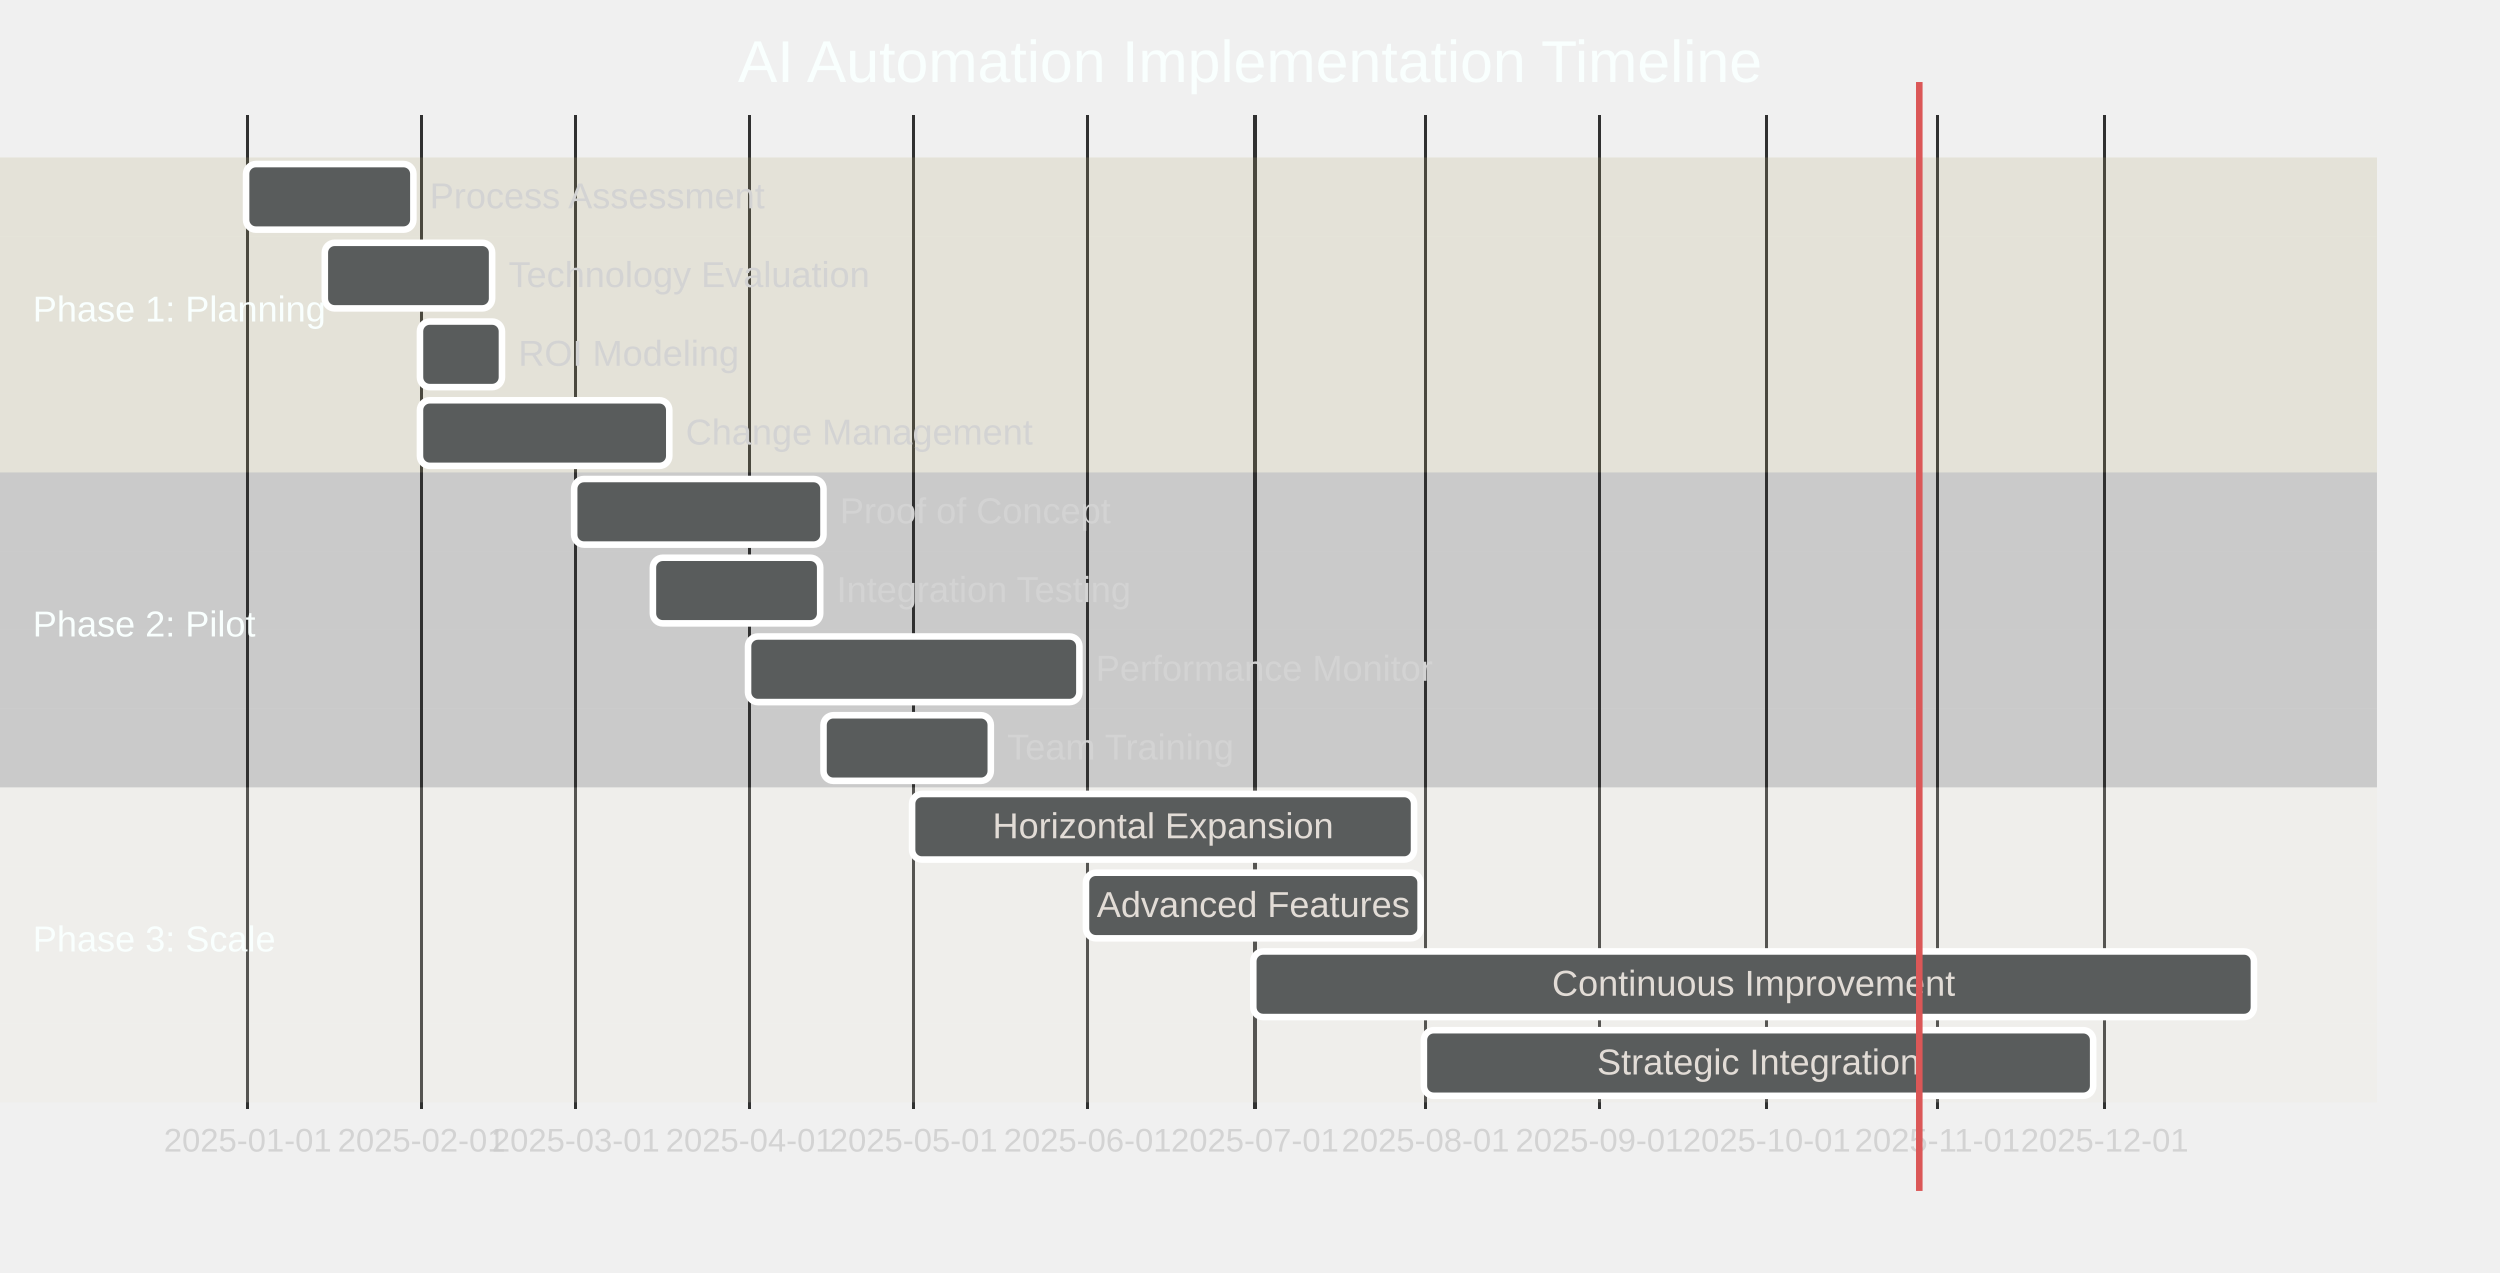
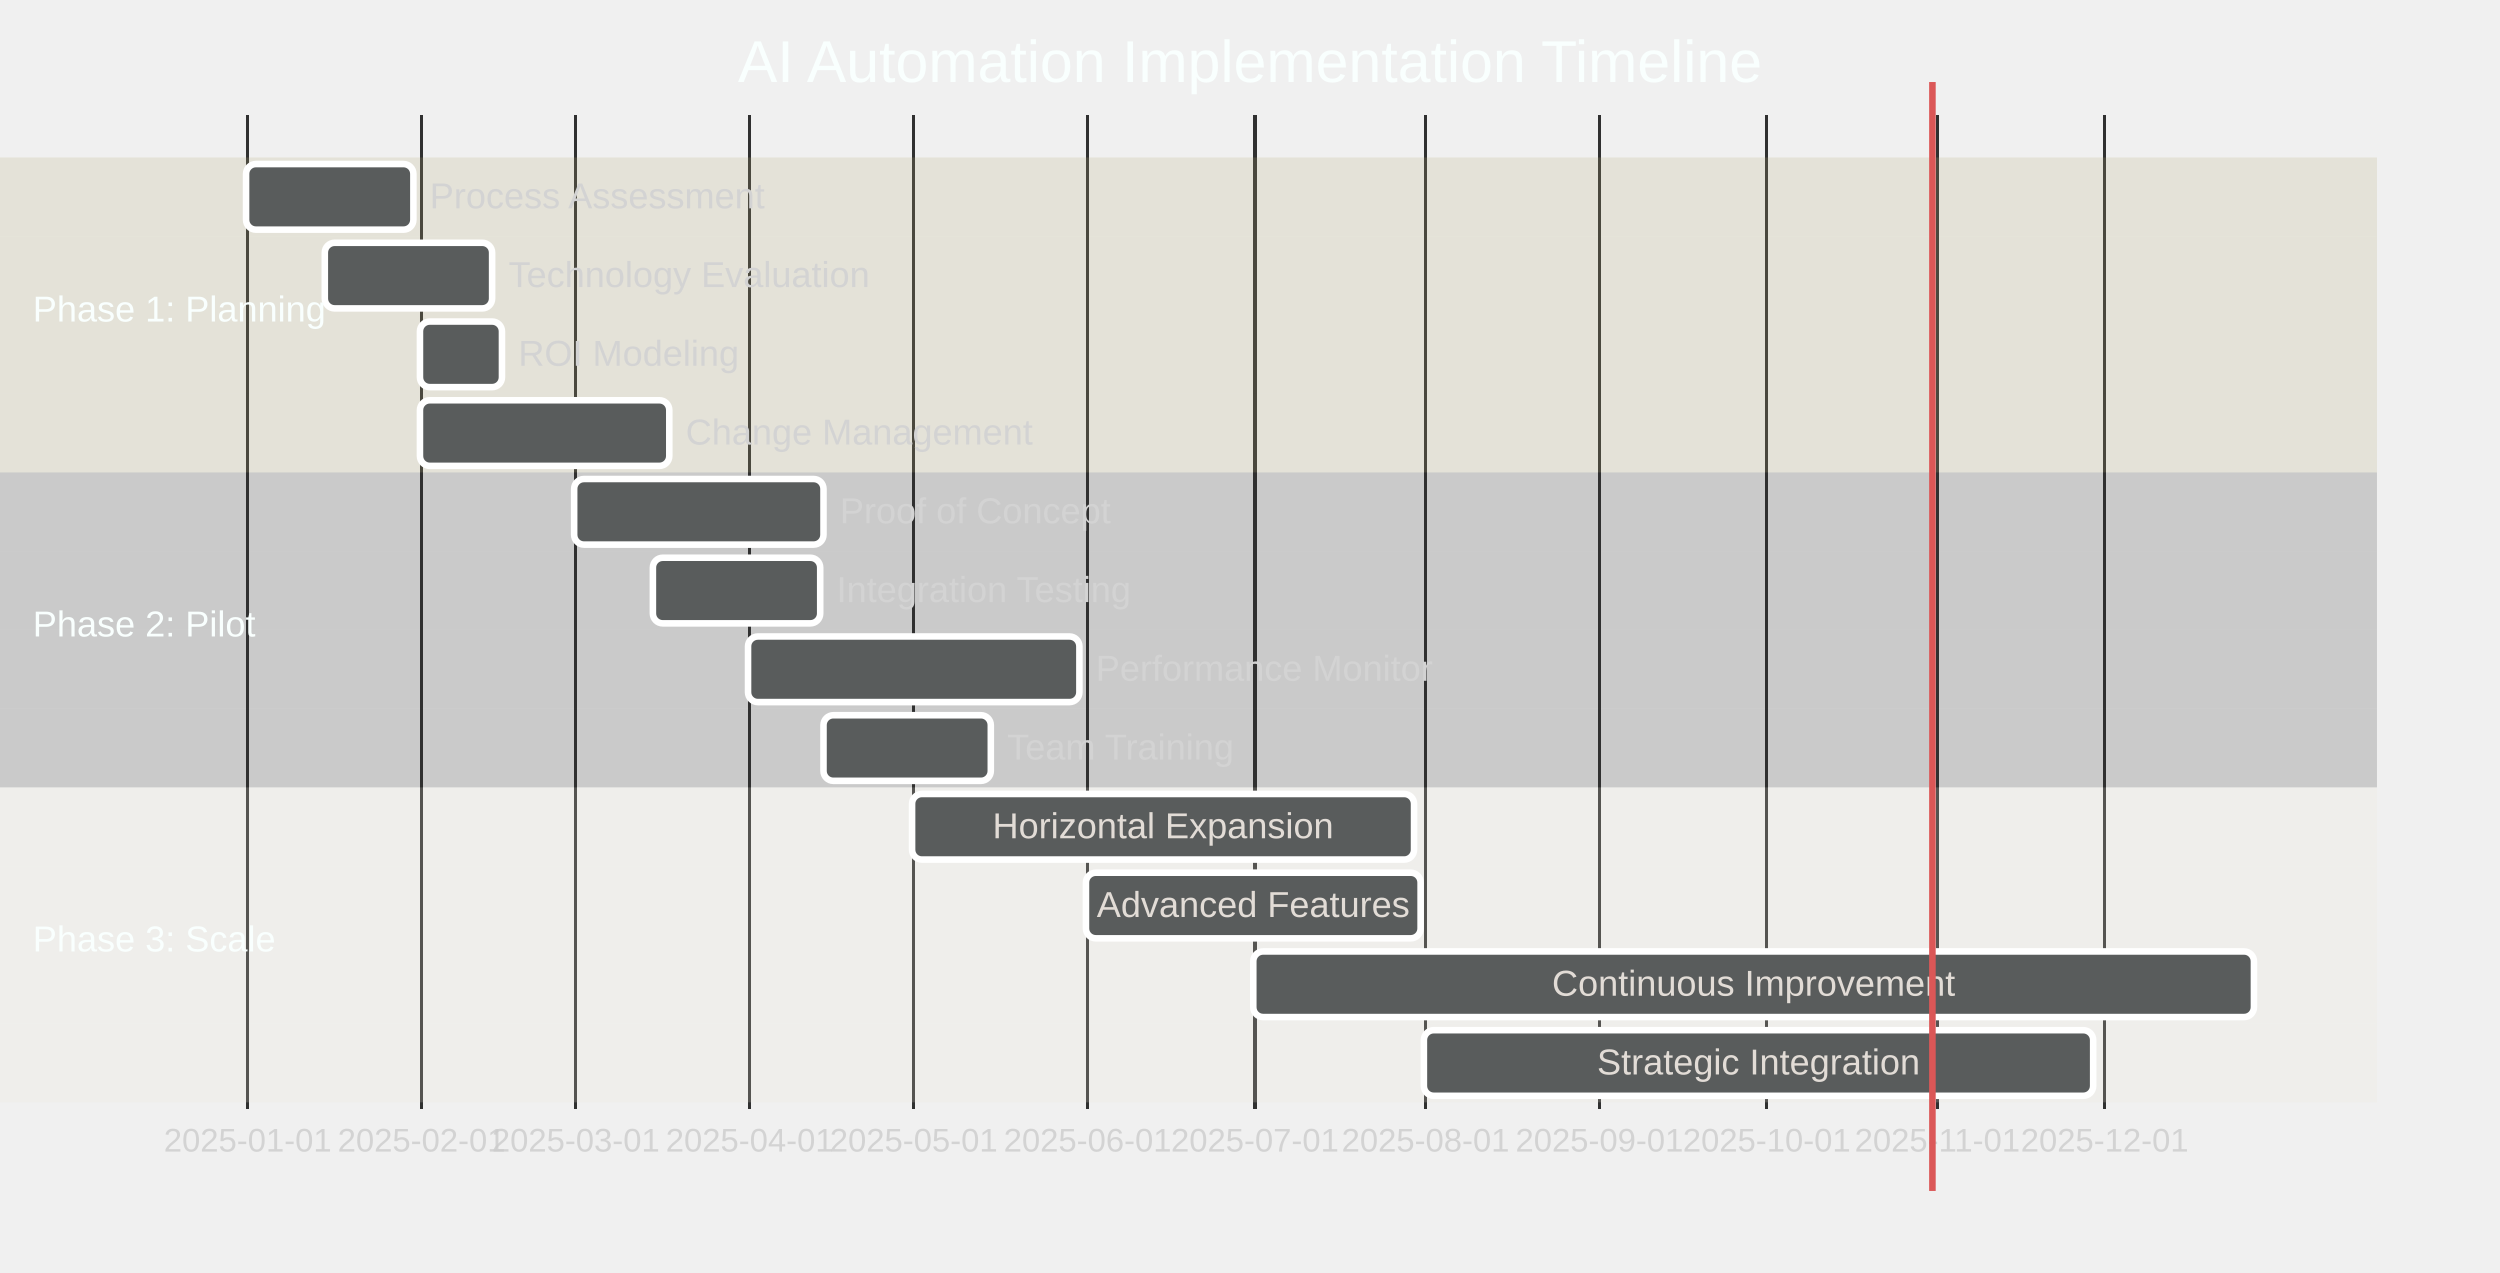
<svg xmlns="http://www.w3.org/2000/svg" aria-roledescription="gantt" role="graphics-document document" style="max-width: 762px; background-color: transparent;" viewBox="0 0 762 388" width="100%" id="my-svg">
  <style>#my-svg{font-family:"trebuchet ms",verdana,arial,sans-serif;font-size:16px;fill:#ccc;}#my-svg .error-icon{fill:#a44141;}#my-svg .error-text{fill:#ddd;stroke:#ddd;}#my-svg .edge-thickness-normal{stroke-width:2px;}#my-svg .edge-thickness-thick{stroke-width:3.5px;}#my-svg .edge-pattern-solid{stroke-dasharray:0;}#my-svg .edge-pattern-dashed{stroke-dasharray:3;}#my-svg .edge-pattern-dotted{stroke-dasharray:2;}#my-svg .marker{fill:lightgrey;stroke:lightgrey;}#my-svg .marker.cross{stroke:lightgrey;}#my-svg svg{font-family:"trebuchet ms",verdana,arial,sans-serif;font-size:16px;}#my-svg .mermaid-main-font{font-family:var(--mermaid-font-family, "trebuchet ms", verdana, arial, sans-serif);}#my-svg .exclude-range{fill:hsl(52.941, 28.814%, 48.431%);}#my-svg .section{stroke:none;opacity:0.2;}#my-svg .section0{fill:hsl(52.941, 28.814%, 58.431%);}#my-svg .section2{fill:#EAE8D9;}#my-svg .section1,#my-svg .section3{fill:#333;opacity:0.2;}#my-svg .sectionTitle0{fill:#F9FFFE;}#my-svg .sectionTitle1{fill:#F9FFFE;}#my-svg .sectionTitle2{fill:#F9FFFE;}#my-svg .sectionTitle3{fill:#F9FFFE;}#my-svg .sectionTitle{text-anchor:start;font-family:var(--mermaid-font-family, "trebuchet ms", verdana, arial, sans-serif);}#my-svg .grid .tick{stroke:lightgrey;opacity:0.8;shape-rendering:crispEdges;}#my-svg .grid .tick text{font-family:"trebuchet ms",verdana,arial,sans-serif;fill:#ccc;}#my-svg .grid path{stroke-width:0;}#my-svg .today{fill:none;stroke:#DB5757;stroke-width:2px;}#my-svg .task{stroke-width:2;}#my-svg .taskText{text-anchor:middle;font-family:var(--mermaid-font-family, "trebuchet ms", verdana, arial, sans-serif);}#my-svg .taskTextOutsideRight{fill:hsl(28.571, 17.355%, 86.275%);text-anchor:start;font-family:var(--mermaid-font-family, "trebuchet ms", verdana, arial, sans-serif);}#my-svg .taskTextOutsideLeft{fill:hsl(28.571, 17.355%, 86.275%);text-anchor:end;}#my-svg .task.clickable{cursor:pointer;}#my-svg .taskText.clickable{cursor:pointer;fill:#003163!important;font-weight:bold;}#my-svg .taskTextOutsideLeft.clickable{cursor:pointer;fill:#003163!important;font-weight:bold;}#my-svg .taskTextOutsideRight.clickable{cursor:pointer;fill:#003163!important;font-weight:bold;}#my-svg .taskText0,#my-svg .taskText1,#my-svg .taskText2,#my-svg .taskText3{fill:hsl(28.571, 17.355%, 86.275%);}#my-svg .task0,#my-svg .task1,#my-svg .task2,#my-svg .task3{fill:hsl(180, 1.587%, 35.353%);stroke:#ffffff;}#my-svg .taskTextOutside0,#my-svg .taskTextOutside2{fill:lightgrey;}#my-svg .taskTextOutside1,#my-svg .taskTextOutside3{fill:lightgrey;}#my-svg .active0,#my-svg .active1,#my-svg .active2,#my-svg .active3{fill:#81B1DB;stroke:#ffffff;}#my-svg .activeText0,#my-svg .activeText1,#my-svg .activeText2,#my-svg .activeText3{fill:hsl(28.571, 17.355%, 86.275%)!important;}#my-svg .done0,#my-svg .done1,#my-svg .done2,#my-svg .done3{stroke:grey;fill:lightgrey;stroke-width:2;}#my-svg .doneText0,#my-svg .doneText1,#my-svg .doneText2,#my-svg .doneText3{fill:hsl(28.571, 17.355%, 86.275%)!important;}#my-svg .crit0,#my-svg .crit1,#my-svg .crit2,#my-svg .crit3{stroke:#E83737;fill:#E83737;stroke-width:2;}#my-svg .activeCrit0,#my-svg .activeCrit1,#my-svg .activeCrit2,#my-svg .activeCrit3{stroke:#E83737;fill:#81B1DB;stroke-width:2;}#my-svg .doneCrit0,#my-svg .doneCrit1,#my-svg .doneCrit2,#my-svg .doneCrit3{stroke:#E83737;fill:lightgrey;stroke-width:2;cursor:pointer;shape-rendering:crispEdges;}#my-svg .milestone{transform:rotate(45deg) scale(0.8,0.8);}#my-svg .milestoneText{font-style:italic;}#my-svg .doneCritText0,#my-svg .doneCritText1,#my-svg .doneCritText2,#my-svg .doneCritText3{fill:hsl(28.571, 17.355%, 86.275%)!important;}#my-svg .activeCritText0,#my-svg .activeCritText1,#my-svg .activeCritText2,#my-svg .activeCritText3{fill:hsl(28.571, 17.355%, 86.275%)!important;}#my-svg .titleText{text-anchor:middle;font-size:18px;fill:#F9FFFE;font-family:var(--mermaid-font-family, "trebuchet ms", verdana, arial, sans-serif);}#my-svg :root{--mermaid-font-family:"trebuchet ms",verdana,arial,sans-serif;}</style>
  <g />
  <g text-anchor="middle" font-family="sans-serif" font-size="10" fill="none" transform="translate(75, 338)" class="grid">
    <path d="M0.5,-303V0.5H612.5V-303" stroke="currentColor" class="domain" />
    <g transform="translate(0.5,0)" opacity="1" class="tick">
      <line y2="-303" stroke="currentColor" />
      <text style="text-anchor: middle;" font-size="10" stroke="none" dy="1em" y="3" fill="#000">2025-01-01</text>
    </g>
    <g transform="translate(53.5,0)" opacity="1" class="tick">
      <line y2="-303" stroke="currentColor" />
      <text style="text-anchor: middle;" font-size="10" stroke="none" dy="1em" y="3" fill="#000">2025-02-01</text>
    </g>
    <g transform="translate(100.5,0)" opacity="1" class="tick">
      <line y2="-303" stroke="currentColor" />
      <text style="text-anchor: middle;" font-size="10" stroke="none" dy="1em" y="3" fill="#000">2025-03-01</text>
    </g>
    <g transform="translate(153.5,0)" opacity="1" class="tick">
      <line y2="-303" stroke="currentColor" />
      <text style="text-anchor: middle;" font-size="10" stroke="none" dy="1em" y="3" fill="#000">2025-04-01</text>
    </g>
    <g transform="translate(203.5,0)" opacity="1" class="tick">
      <line y2="-303" stroke="currentColor" />
      <text style="text-anchor: middle;" font-size="10" stroke="none" dy="1em" y="3" fill="#000">2025-05-01</text>
    </g>
    <g transform="translate(256.5,0)" opacity="1" class="tick">
      <line y2="-303" stroke="currentColor" />
      <text style="text-anchor: middle;" font-size="10" stroke="none" dy="1em" y="3" fill="#000">2025-06-01</text>
    </g>
    <g transform="translate(307.5,0)" opacity="1" class="tick">
      <line y2="-303" stroke="currentColor" />
      <text style="text-anchor: middle;" font-size="10" stroke="none" dy="1em" y="3" fill="#000">2025-07-01</text>
    </g>
    <g transform="translate(359.5,0)" opacity="1" class="tick">
      <line y2="-303" stroke="currentColor" />
      <text style="text-anchor: middle;" font-size="10" stroke="none" dy="1em" y="3" fill="#000">2025-08-01</text>
    </g>
    <g transform="translate(412.5,0)" opacity="1" class="tick">
      <line y2="-303" stroke="currentColor" />
      <text style="text-anchor: middle;" font-size="10" stroke="none" dy="1em" y="3" fill="#000">2025-09-01</text>
    </g>
    <g transform="translate(463.5,0)" opacity="1" class="tick">
      <line y2="-303" stroke="currentColor" />
      <text style="text-anchor: middle;" font-size="10" stroke="none" dy="1em" y="3" fill="#000">2025-10-01</text>
    </g>
    <g transform="translate(515.5,0)" opacity="1" class="tick">
      <line y2="-303" stroke="currentColor" />
      <text style="text-anchor: middle;" font-size="10" stroke="none" dy="1em" y="3" fill="#000">2025-11-01</text>
    </g>
    <g transform="translate(566.5,0)" opacity="1" class="tick">
      <line y2="-303" stroke="currentColor" />
      <text style="text-anchor: middle;" font-size="10" stroke="none" dy="1em" y="3" fill="#000">2025-12-01</text>
    </g>
  </g>
  <g>
    <rect class="section section0" height="24" width="724.5" y="48" x="0" />
    <rect class="section section0" height="24" width="724.5" y="72" x="0" />
    <rect class="section section0" height="24" width="724.5" y="96" x="0" />
    <rect class="section section0" height="24" width="724.5" y="120" x="0" />
    <rect class="section section1" height="24" width="724.5" y="144" x="0" />
    <rect class="section section1" height="24" width="724.5" y="168" x="0" />
    <rect class="section section1" height="24" width="724.5" y="192" x="0" />
    <rect class="section section1" height="24" width="724.5" y="216" x="0" />
    <rect class="section section2" height="24" width="724.5" y="240" x="0" />
    <rect class="section section2" height="24" width="724.5" y="264" x="0" />
    <rect class="section section2" height="24" width="724.5" y="288" x="0" />
    <rect class="section section2" height="24" width="724.5" y="312" x="0" />
  </g>
  <g>
    <rect class="task task0" transform-origin="100.5px 60px" height="20" width="51" y="50" x="75" ry="3" rx="3" id="task1" />
    <rect class="task task0" transform-origin="124.5px 84px" height="20" width="51" y="74" x="99" ry="3" rx="3" id="task2" />
    <rect class="task task0" transform-origin="140.5px 108px" height="20" width="25" y="98" x="128" ry="3" rx="3" id="task3" />
    <rect class="task task0" transform-origin="166px 132px" height="20" width="76" y="122" x="128" ry="3" rx="3" id="task4" />
    <rect class="task task1" transform-origin="213px 156px" height="20" width="76" y="146" x="175" ry="3" rx="3" id="task5" />
    <rect class="task task1" transform-origin="224.5px 180px" height="20" width="51" y="170" x="199" ry="3" rx="3" id="task6" />
    <rect class="task task1" transform-origin="278.5px 204px" height="20" width="101" y="194" x="228" ry="3" rx="3" id="task7" />
    <rect class="task task1" transform-origin="276.5px 228px" height="20" width="51" y="218" x="251" ry="3" rx="3" id="task8" />
    <rect class="task task2" transform-origin="354.5px 252px" height="20" width="153" y="242" x="278" ry="3" rx="3" id="task9" />
    <rect class="task task2" transform-origin="382px 276px" height="20" width="102" y="266" x="331" ry="3" rx="3" id="task10" />
    <rect class="task task2" transform-origin="534.5px 300px" height="20" width="305" y="290" x="382" ry="3" rx="3" id="task11" />
    <rect class="task task2" transform-origin="536px 324px" height="20" width="204" y="314" x="434" ry="3" rx="3" id="task12" />
    <text class="taskTextOutsideRight taskTextOutside0  width-102.09375" y="63.5" x="131" font-size="11" id="task1-text">Process Assessment     </text>
    <text class="taskTextOutsideRight taskTextOutside0  width-110.078125" y="87.5" x="155" font-size="11" id="task2-text">Technology Evaluation  </text>
    <text class="taskTextOutsideRight taskTextOutside0  width-67.265625" y="111.5" x="158" font-size="11" id="task3-text">ROI Modeling          </text>
    <text class="taskTextOutsideRight taskTextOutside0  width-105.796875" y="135.5" x="209" font-size="11" id="task4-text">Change Management     </text>
    <text class="taskTextOutsideRight taskTextOutside1  width-82.5625" y="159.5" x="256" font-size="11" id="task5-text">Proof of Concept      </text>
    <text class="taskTextOutsideRight taskTextOutside1  width-89.703125" y="183.5" x="255" font-size="11" id="task6-text">Integration Testing   </text>
    <text class="taskTextOutsideRight taskTextOutside1  width-103.04296875" y="207.5" x="334" font-size="11" id="task7-text">Performance Monitor   </text>
    <text class="taskTextOutsideRight taskTextOutside1  width-69.09375" y="231.5" x="307" font-size="11" id="task8-text">Team Training         </text>
    <text class="taskText taskText2  width-103.953125" y="255.5" x="354.5" font-size="11" id="task9-text">Horizontal Expansion  </text>
    <text class="taskText taskText2  width-95.890625" y="279.5" x="382" font-size="11" id="task10-text">Advanced Features     </text>
    <text class="taskText taskText2  width-122.90625" y="303.5" x="534.5" font-size="11" id="task11-text">Continuous Improvement</text>
    <text class="taskText taskText2  width-98.453125" y="327.5" x="536" font-size="11" id="task12-text">Strategic Integration </text>
  </g>
  <g>
    <text class="sectionTitle sectionTitle0" font-size="11" y="98" x="10" dy="0em">
      <tspan x="10" alignment-baseline="central">Phase 1: Planning</tspan>
    </text>
    <text class="sectionTitle sectionTitle1" font-size="11" y="194" x="10" dy="0em">
      <tspan x="10" alignment-baseline="central">Phase 2: Pilot</tspan>
    </text>
    <text class="sectionTitle sectionTitle2" font-size="11" y="290" x="10" dy="0em">
      <tspan x="10" alignment-baseline="central">Phase 3: Scale</tspan>
    </text>
  </g>
  <g class="today">
-     <line class="today" y2="363" y1="25" x2="585" x1="585" />
+     <line class="today" y2="363" y1="25" x2="589" x1="589" />
  </g>
  <text class="titleText" y="25" x="381">AI Automation Implementation Timeline</text>
</svg>
